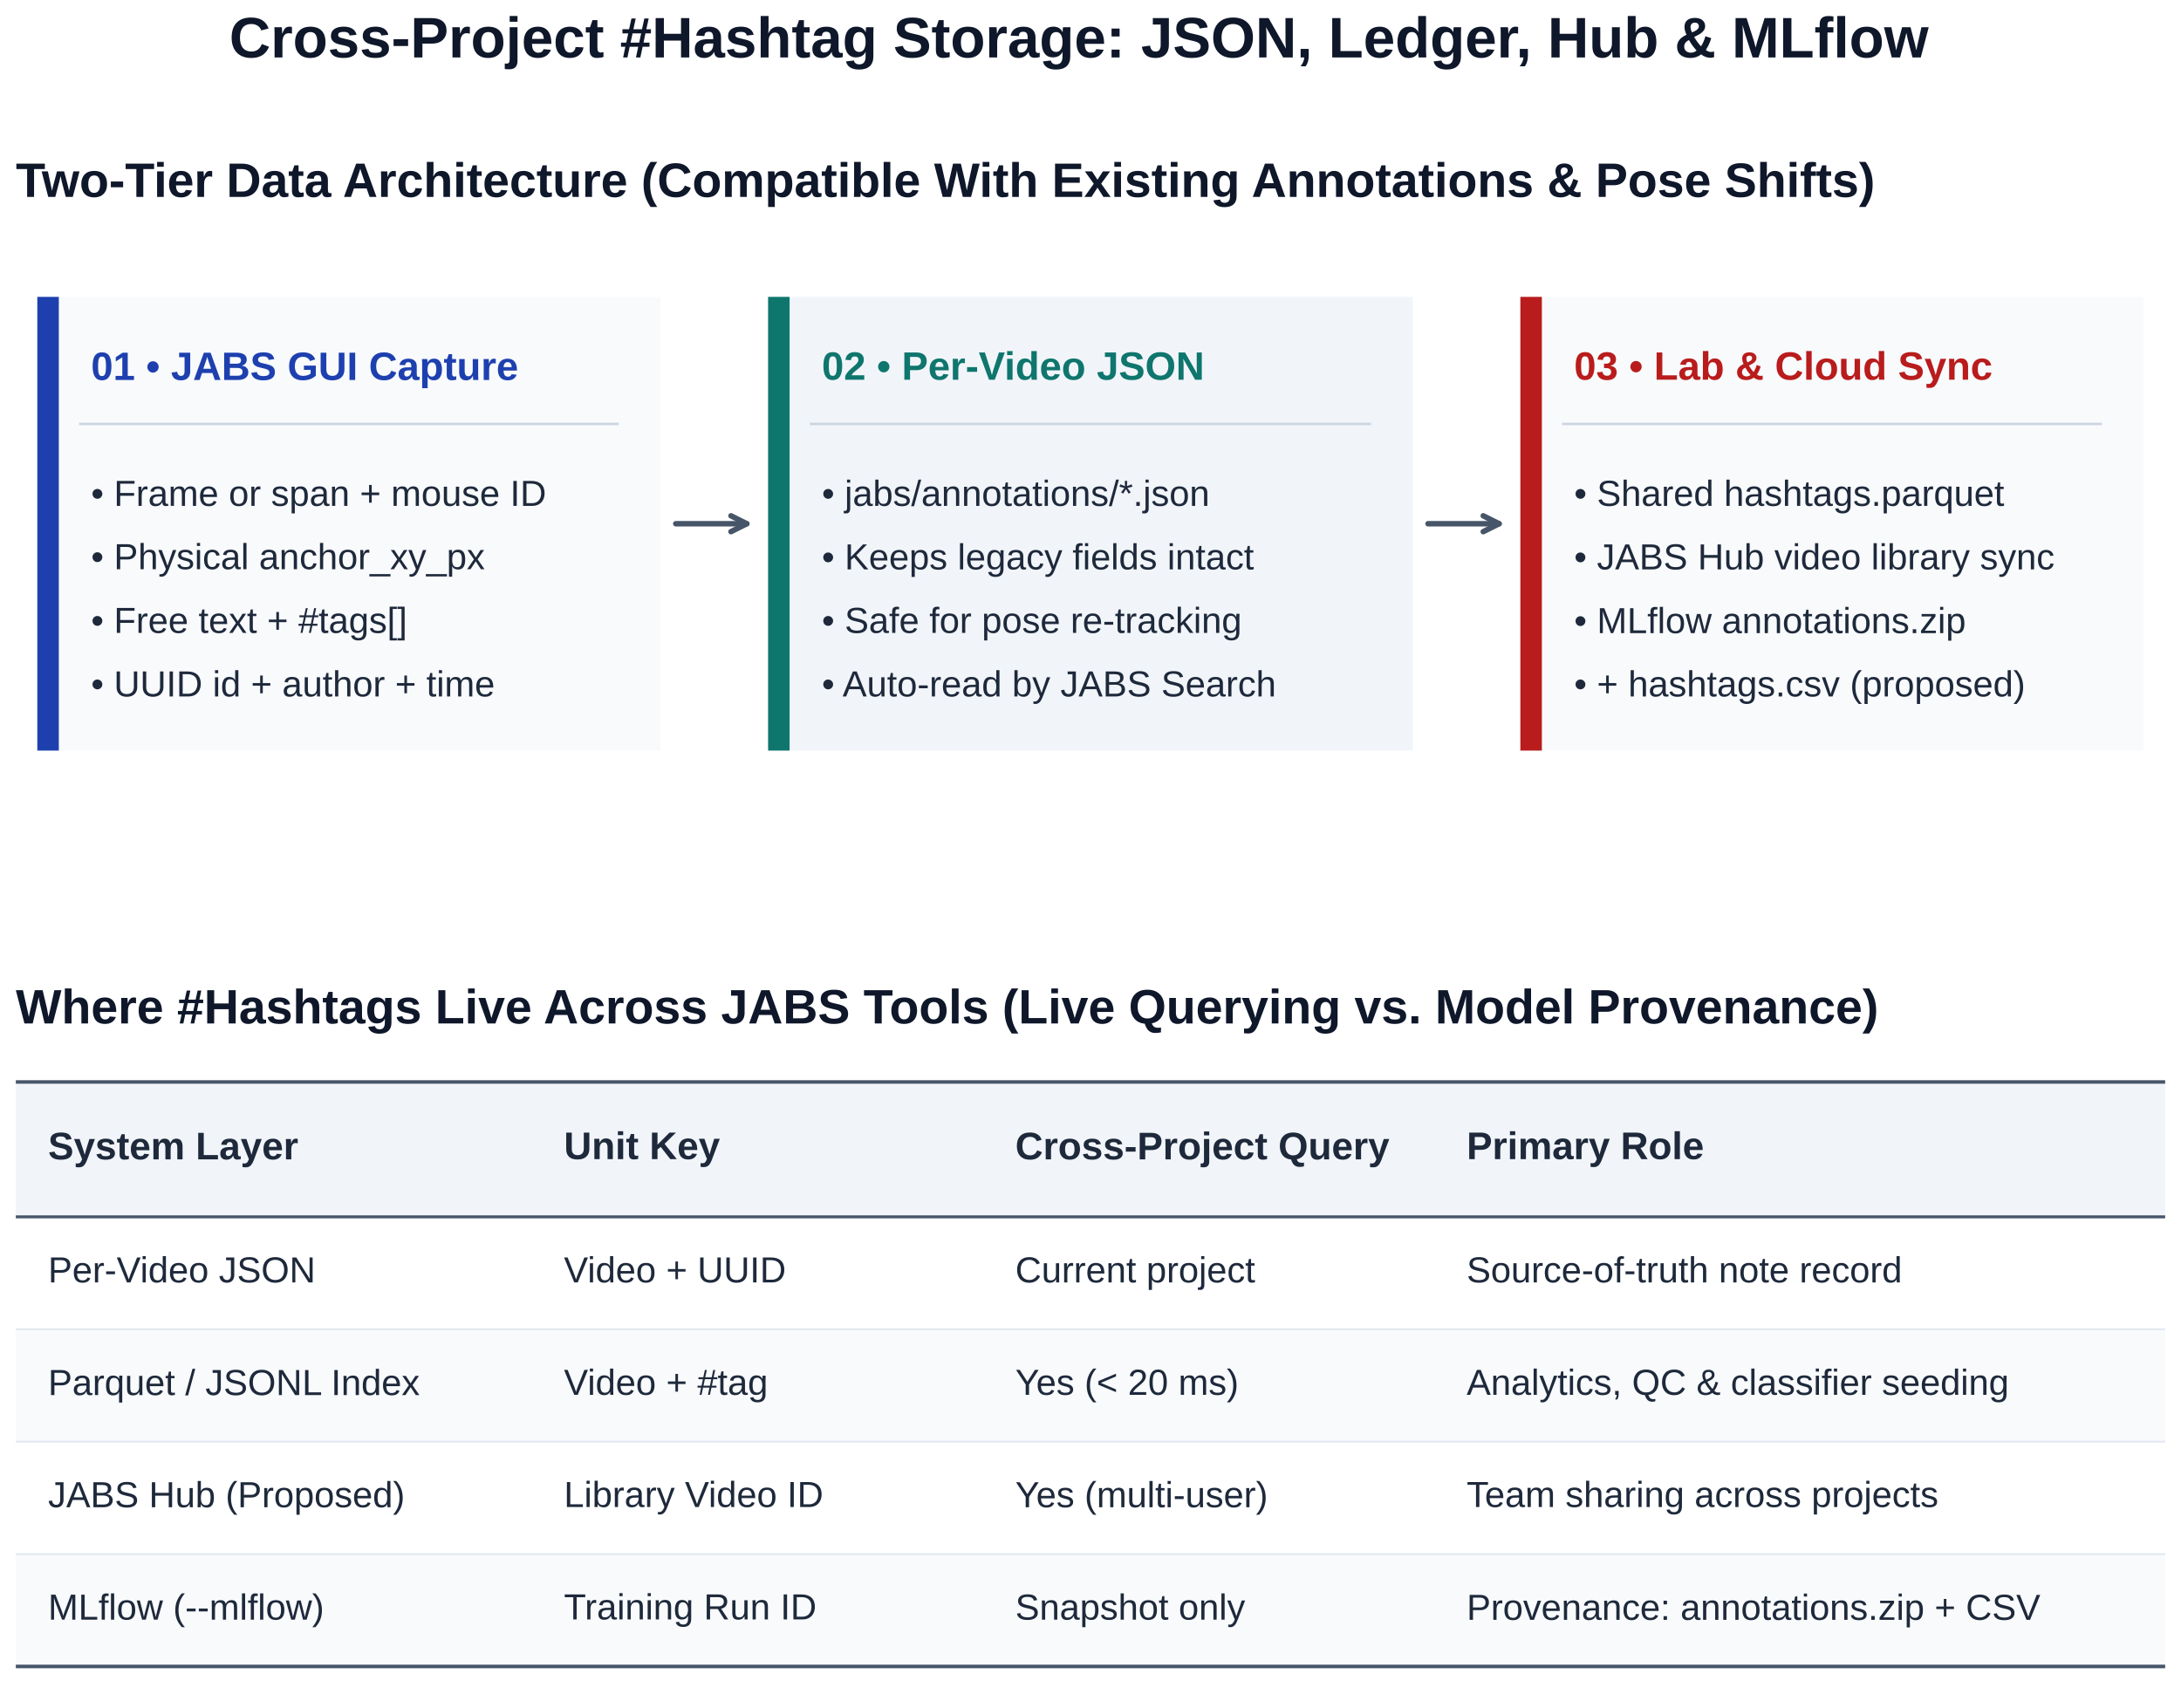
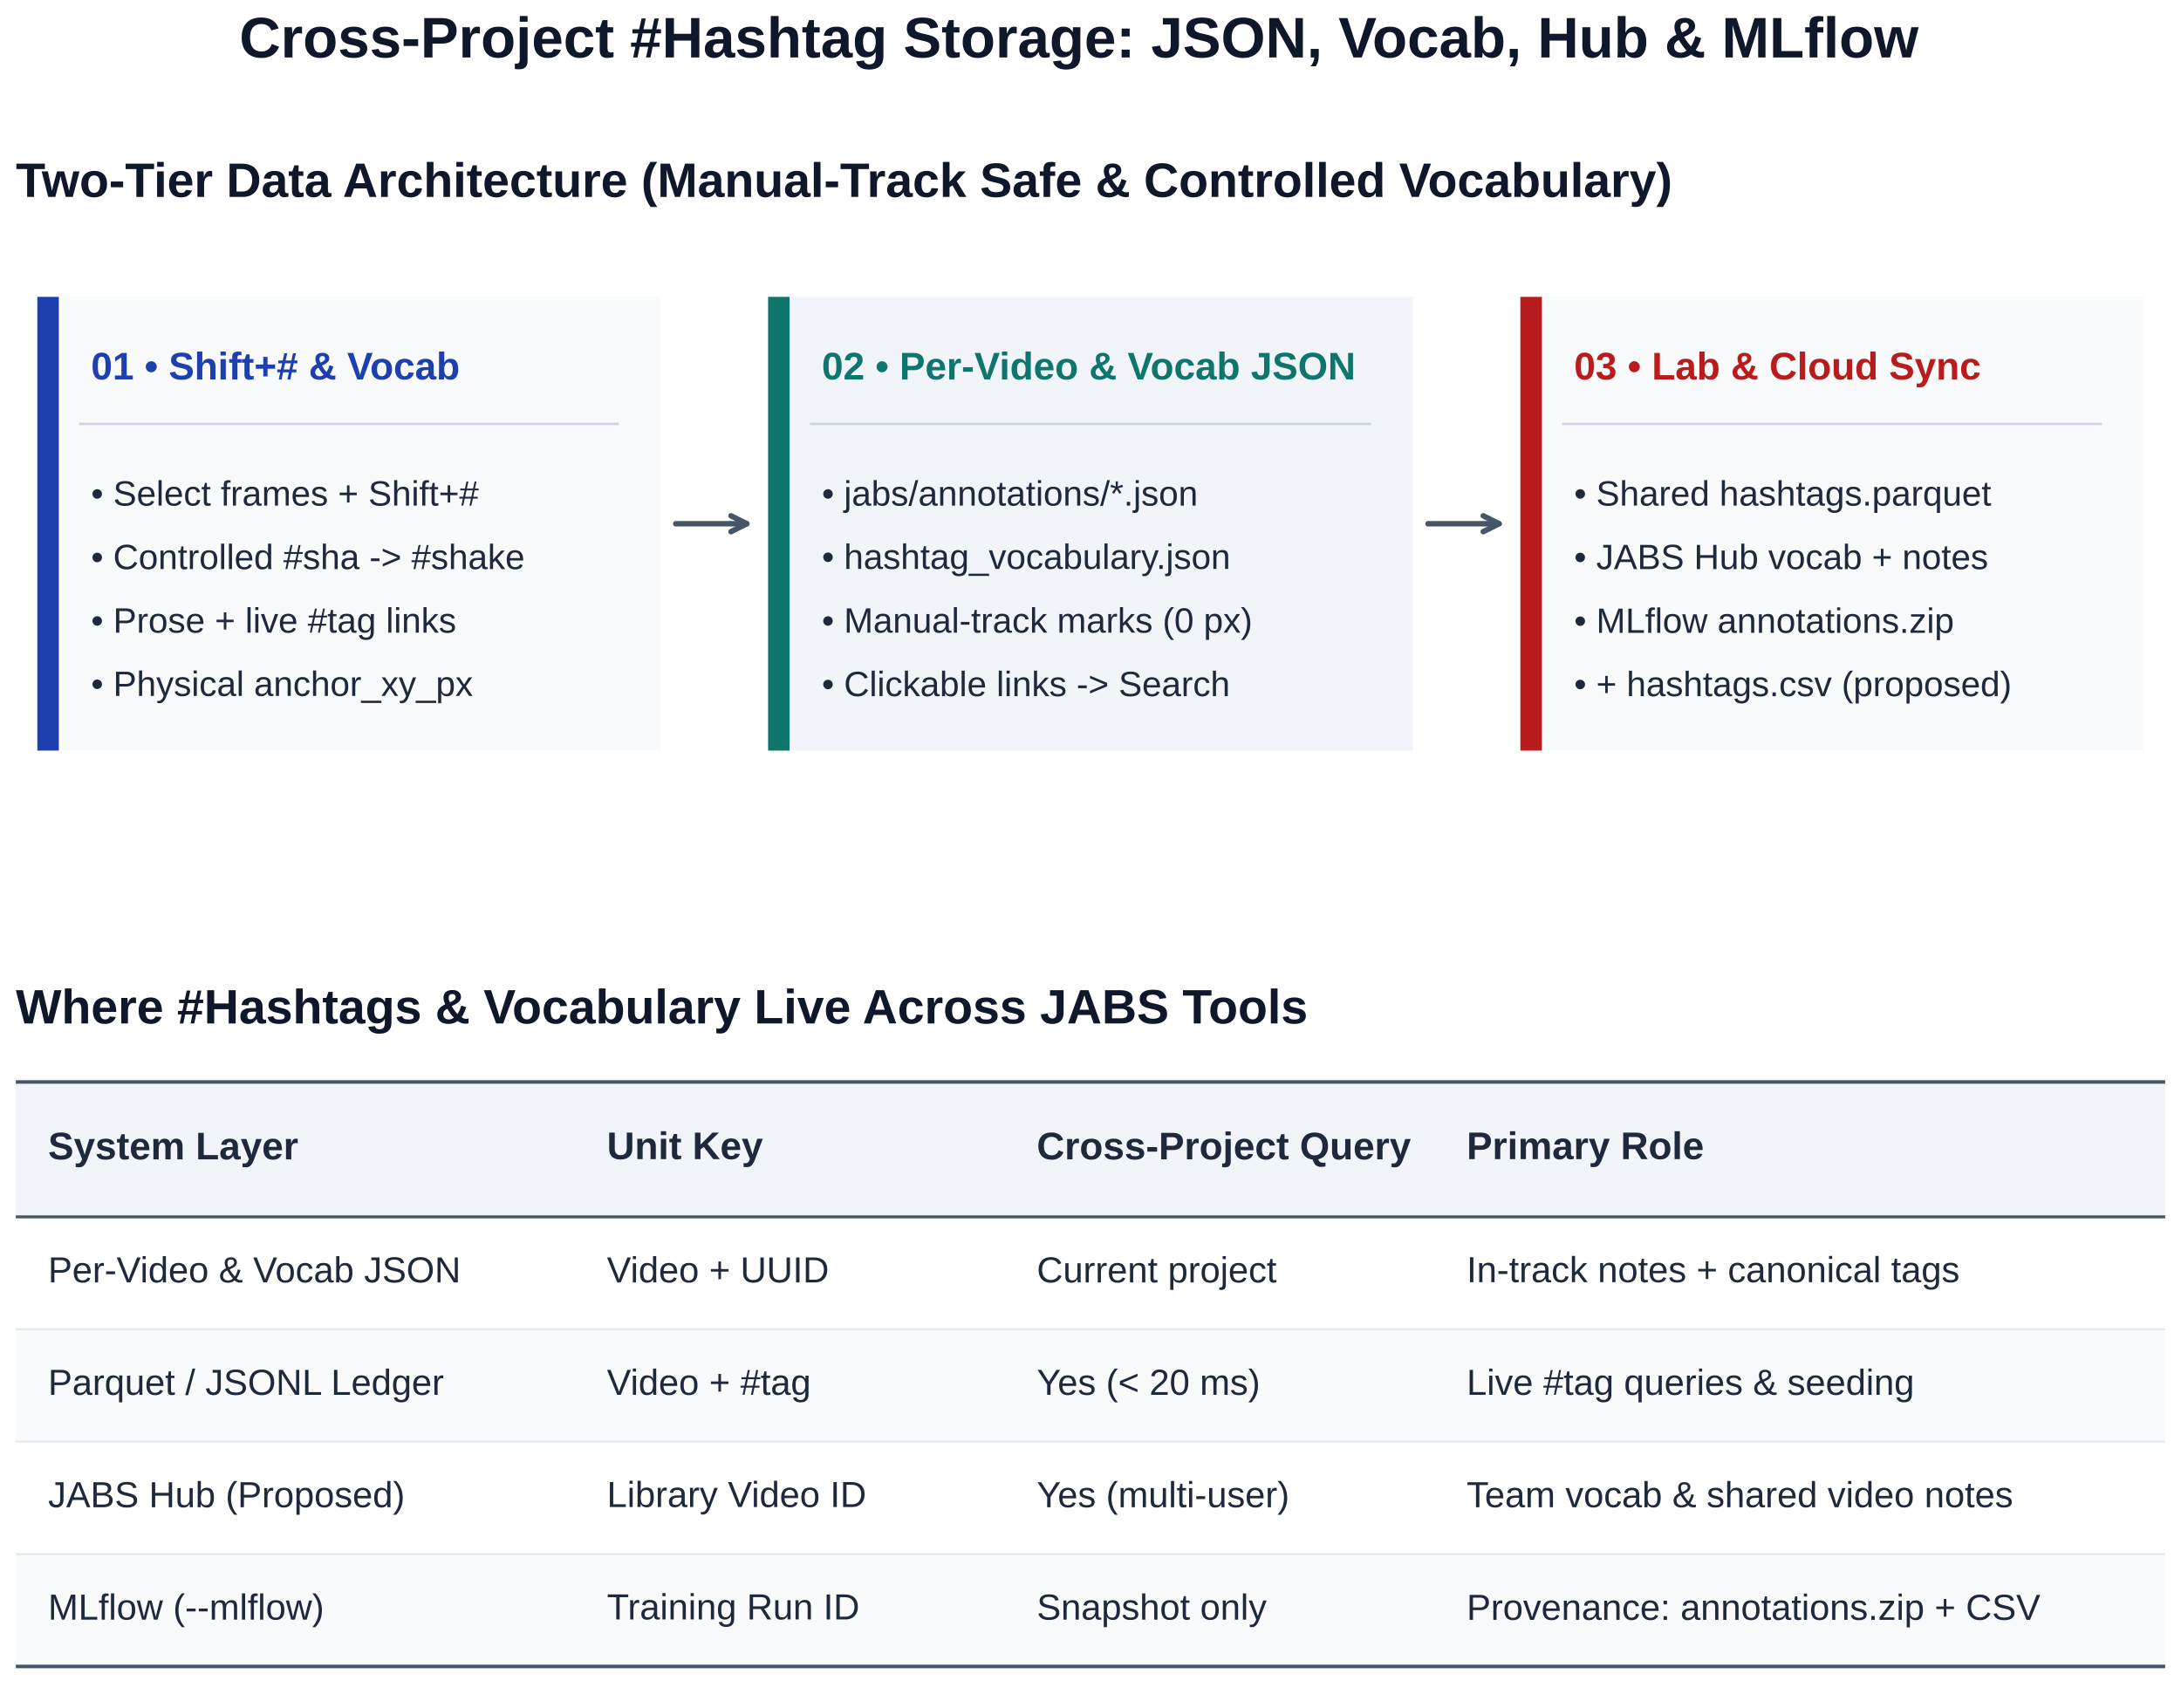
<svg xmlns="http://www.w3.org/2000/svg" width="992.016pt" height="776.938pt" viewBox="0 0 992.016 776.938" version="1.1">
  <defs>
    <style type="text/css">*{stroke-linejoin: round; stroke-linecap: butt}</style>
  </defs>
  <g id="figure_1">
    <g id="patch_1">
      <path d="M 0 776.938  L 992.016 776.938  L 992.016 0  L 0 0  z " style="fill: #ffffff" />
    </g>
    <g id="axes_1">
      <g id="patch_2">
-         <path d="M 16.976 341.43  L 300.485 341.43  L 300.485 135.045  L 16.976 135.045  z " clip-path="url(#peeea21829a)" style="fill: #f8fafc" />
+         <path d="M 16.976 341.43  L 300.485 341.43  L 300.485 135.045  L 16.976 135.045  z " clip-path="url(#p559ae803bb)" style="fill: #f8fafc" />
      </g>
      <g id="patch_3">
-         <path d="M 349.366 341.43  L 642.65 341.43  L 642.65 135.045  L 349.366 135.045  z " clip-path="url(#peeea21829a)" style="fill: #f1f5f9" />
+         <path d="M 349.366 341.43  L 642.65 341.43  L 642.65 135.045  L 349.366 135.045  z " clip-path="url(#p559ae803bb)" style="fill: #f1f5f9" />
      </g>
      <g id="patch_4">
-         <path d="M 691.531 341.43  L 975.04 341.43  L 975.04 135.045  L 691.531 135.045  z " clip-path="url(#peeea21829a)" style="fill: #f8fafc" />
+         <path d="M 691.531 341.43  L 975.04 341.43  L 975.04 135.045  L 691.531 135.045  z " clip-path="url(#p559ae803bb)" style="fill: #f8fafc" />
      </g>
      <g id="patch_5">
-         <path d="M 16.976 341.43  L 26.752 341.43  L 26.752 135.045  L 16.976 135.045  z " clip-path="url(#peeea21829a)" style="fill: #1e40af" />
+         <path d="M 16.976 341.43  L 26.752 341.43  L 26.752 135.045  L 16.976 135.045  z " clip-path="url(#p559ae803bb)" style="fill: #1e40af" />
      </g>
      <g id="line2d_1">
-         <path d="M 36.528 192.833  L 280.932 192.833  " clip-path="url(#peeea21829a)" style="fill: none; stroke: #cbd5e1; stroke-width: 1.1; stroke-linecap: square" />
+         <path d="M 36.528 192.833  L 280.932 192.833  " clip-path="url(#p559ae803bb)" style="fill: none; stroke: #cbd5e1; stroke-width: 1.1; stroke-linecap: square" />
      </g>
      <g id="patch_6">
-         <path d="M 349.366 341.43  L 359.142 341.43  L 359.142 135.045  L 349.366 135.045  z " clip-path="url(#peeea21829a)" style="fill: #0f766e" />
+         <path d="M 349.366 341.43  L 359.142 341.43  L 359.142 135.045  L 349.366 135.045  z " clip-path="url(#p559ae803bb)" style="fill: #0f766e" />
      </g>
      <g id="line2d_2">
-         <path d="M 368.918 192.833  L 623.098 192.833  " clip-path="url(#peeea21829a)" style="fill: none; stroke: #cbd5e1; stroke-width: 1.1; stroke-linecap: square" />
+         <path d="M 368.918 192.833  L 623.098 192.833  " clip-path="url(#p559ae803bb)" style="fill: none; stroke: #cbd5e1; stroke-width: 1.1; stroke-linecap: square" />
      </g>
      <g id="patch_7">
-         <path d="M 691.531 341.43  L 701.307 341.43  L 701.307 135.045  L 691.531 135.045  z " clip-path="url(#peeea21829a)" style="fill: #b91c1c" />
+         <path d="M 691.531 341.43  L 701.307 341.43  L 701.307 135.045  L 691.531 135.045  z " clip-path="url(#p559ae803bb)" style="fill: #b91c1c" />
      </g>
      <g id="line2d_3">
-         <path d="M 711.084 192.833  L 955.488 192.833  " clip-path="url(#peeea21829a)" style="fill: none; stroke: #cbd5e1; stroke-width: 1.1; stroke-linecap: square" />
+         <path d="M 711.084 192.833  L 955.488 192.833  " clip-path="url(#p559ae803bb)" style="fill: none; stroke: #cbd5e1; stroke-width: 1.1; stroke-linecap: square" />
      </g>
      <g id="text_1">
-         <text style="font-weight: 700; font-size: 18px; font-family: 'Arial', 'Helvetica', 'DejaVu Sans', sans-serif; text-anchor: start; fill: #1e40af" x="41.417" y="172.843" transform="rotate(-0 41.41656 172.8425)">01 • JABS GUI Capture</text>
+         <text style="font-weight: 700; font-size: 17.5px; font-family: 'Arial', 'Helvetica', 'DejaVu Sans', sans-serif; text-anchor: start; fill: #1e40af" x="41.417" y="172.603" transform="rotate(-0 41.41656 172.6032)">01 • Shift+# &amp; Vocab</text>
      </g>
      <g id="text_2">
-         <text style="font-size: 16.5px; font-family: 'Arial', 'Helvetica', 'DejaVu Sans', sans-serif; text-anchor: start; fill: #1e293b" x="41.417" y="230.12" transform="rotate(-0 41.41656 230.1201)">• Frame or span + mouse ID</text>
+         <text style="font-size: 16px; font-family: 'Arial', 'Helvetica', 'DejaVu Sans', sans-serif; text-anchor: start; fill: #1e293b" x="41.417" y="229.991" transform="rotate(-0 41.41656 229.9908)">• Select frames + Shift+#</text>
      </g>
      <g id="text_3">
-         <text style="font-size: 16.5px; font-family: 'Arial', 'Helvetica', 'DejaVu Sans', sans-serif; text-anchor: start; fill: #1e293b" x="41.417" y="258.917" transform="rotate(-0 41.41656 258.9172)">• Physical anchor_xy_px</text>
+         <text style="font-size: 16px; font-family: 'Arial', 'Helvetica', 'DejaVu Sans', sans-serif; text-anchor: start; fill: #1e293b" x="41.417" y="258.885" transform="rotate(-0 41.41656 258.8846)">• Controlled #sha -&gt; #shake</text>
      </g>
      <g id="text_4">
-         <text style="font-size: 16.5px; font-family: 'Arial', 'Helvetica', 'DejaVu Sans', sans-serif; text-anchor: start; fill: #1e293b" x="41.417" y="287.912" transform="rotate(-0 41.41656 287.9116)">• Free text + #tags[]</text>
+         <text style="font-size: 16px; font-family: 'Arial', 'Helvetica', 'DejaVu Sans', sans-serif; text-anchor: start; fill: #1e293b" x="41.417" y="287.782" transform="rotate(-0 41.41656 287.7822)">• Prose + live #tag links</text>
      </g>
      <g id="text_5">
-         <text style="font-size: 16.5px; font-family: 'Arial', 'Helvetica', 'DejaVu Sans', sans-serif; text-anchor: start; fill: #1e293b" x="41.417" y="316.802" transform="rotate(-0 41.41656 316.8016)">• UUID id + author + time</text>
+         <text style="font-size: 16px; font-family: 'Arial', 'Helvetica', 'DejaVu Sans', sans-serif; text-anchor: start; fill: #1e293b" x="41.417" y="316.579" transform="rotate(-0 41.41656 316.5786)">• Physical anchor_xy_px</text>
      </g>
      <g id="text_6">
-         <text style="font-weight: 700; font-size: 18px; font-family: 'Arial', 'Helvetica', 'DejaVu Sans', sans-serif; text-anchor: start; fill: #0f766e" x="373.806" y="172.733" transform="rotate(-0 373.806 172.7328)">02 • Per-Video JSON</text>
+         <text style="font-weight: 700; font-size: 17.5px; font-family: 'Arial', 'Helvetica', 'DejaVu Sans', sans-serif; text-anchor: start; fill: #0f766e" x="373.806" y="172.603" transform="rotate(-0 373.806 172.6032)">02 • Per-Video &amp; Vocab JSON</text>
      </g>
      <g id="text_7">
-         <text style="font-size: 16.5px; font-family: 'Arial', 'Helvetica', 'DejaVu Sans', sans-serif; text-anchor: start; fill: #1e293b" x="373.806" y="230.124" transform="rotate(-0 373.806 230.1239)">• jabs/annotations/*.json</text>
+         <text style="font-size: 16px; font-family: 'Arial', 'Helvetica', 'DejaVu Sans', sans-serif; text-anchor: start; fill: #1e293b" x="373.806" y="229.995" transform="rotate(-0 373.806 229.9946)">• jabs/annotations/*.json</text>
      </g>
      <g id="text_8">
-         <text style="font-size: 16.5px; font-family: 'Arial', 'Helvetica', 'DejaVu Sans', sans-serif; text-anchor: start; fill: #1e293b" x="373.806" y="259.018" transform="rotate(-0 373.806 259.0178)">• Keeps legacy fields intact</text>
+         <text style="font-size: 16px; font-family: 'Arial', 'Helvetica', 'DejaVu Sans', sans-serif; text-anchor: start; fill: #1e293b" x="373.806" y="258.791" transform="rotate(-0 373.806 258.7909)">• hashtag_vocabulary.json</text>
      </g>
      <g id="text_9">
-         <text style="font-size: 16.5px; font-family: 'Arial', 'Helvetica', 'DejaVu Sans', sans-serif; text-anchor: start; fill: #1e293b" x="373.806" y="287.912" transform="rotate(-0 373.806 287.9116)">• Safe for pose re-tracking</text>
+         <text style="font-size: 16px; font-family: 'Arial', 'Helvetica', 'DejaVu Sans', sans-serif; text-anchor: start; fill: #1e293b" x="373.806" y="287.782" transform="rotate(-0 373.806 287.7822)">• Manual-track marks (0 px)</text>
      </g>
      <g id="text_10">
-         <text style="font-size: 16.5px; font-family: 'Arial', 'Helvetica', 'DejaVu Sans', sans-serif; text-anchor: start; fill: #1e293b" x="373.806" y="316.805" transform="rotate(-0 373.806 316.8054)">• Auto-read by JABS Search</text>
+         <text style="font-size: 16px; font-family: 'Arial', 'Helvetica', 'DejaVu Sans', sans-serif; text-anchor: start; fill: #1e293b" x="373.806" y="316.672" transform="rotate(-0 373.806 316.6723)">• Clickable links -&gt; Search</text>
      </g>
      <g id="text_11">
-         <text style="font-weight: 700; font-size: 18px; font-family: 'Arial', 'Helvetica', 'DejaVu Sans', sans-serif; text-anchor: start; fill: #b91c1c" x="715.972" y="172.724" transform="rotate(-0 715.9716 172.7244)">03 • Lab &amp; Cloud Sync</text>
+         <text style="font-weight: 700; font-size: 17.5px; font-family: 'Arial', 'Helvetica', 'DejaVu Sans', sans-serif; text-anchor: start; fill: #b91c1c" x="715.972" y="172.595" transform="rotate(-0 715.9716 172.595)">03 • Lab &amp; Cloud Sync</text>
      </g>
      <g id="text_12">
-         <text style="font-size: 16.5px; font-family: 'Arial', 'Helvetica', 'DejaVu Sans', sans-serif; text-anchor: start; fill: #1e293b" x="715.972" y="230.124" transform="rotate(-0 715.9716 230.1239)">• Shared hashtags.parquet</text>
+         <text style="font-size: 16px; font-family: 'Arial', 'Helvetica', 'DejaVu Sans', sans-serif; text-anchor: start; fill: #1e293b" x="715.972" y="229.995" transform="rotate(-0 715.9716 229.9946)">• Shared hashtags.parquet</text>
      </g>
      <g id="text_13">
-         <text style="font-size: 16.5px; font-family: 'Arial', 'Helvetica', 'DejaVu Sans', sans-serif; text-anchor: start; fill: #1e293b" x="715.972" y="259.018" transform="rotate(-0 715.9716 259.0178)">• JABS Hub video library sync</text>
+         <text style="font-size: 16px; font-family: 'Arial', 'Helvetica', 'DejaVu Sans', sans-serif; text-anchor: start; fill: #1e293b" x="715.972" y="258.885" transform="rotate(-0 715.9716 258.8846)">• JABS Hub vocab + notes</text>
      </g>
      <g id="text_14">
-         <text style="font-size: 16.5px; font-family: 'Arial', 'Helvetica', 'DejaVu Sans', sans-serif; text-anchor: start; fill: #1e293b" x="715.972" y="288.008" transform="rotate(-0 715.9716 288.0083)">• MLflow annotations.zip</text>
+         <text style="font-size: 16px; font-family: 'Arial', 'Helvetica', 'DejaVu Sans', sans-serif; text-anchor: start; fill: #1e293b" x="715.972" y="287.876" transform="rotate(-0 715.9716 287.876)">• MLflow annotations.zip</text>
      </g>
      <g id="text_15">
-         <text style="font-size: 16.5px; font-family: 'Arial', 'Helvetica', 'DejaVu Sans', sans-serif; text-anchor: start; fill: #1e293b" x="715.972" y="316.805" transform="rotate(-0 715.9716 316.8054)">• + hashtags.csv (proposed)</text>
+         <text style="font-size: 16px; font-family: 'Arial', 'Helvetica', 'DejaVu Sans', sans-serif; text-anchor: start; fill: #1e293b" x="715.972" y="316.676" transform="rotate(-0 715.9716 316.6761)">• + hashtags.csv (proposed)</text>
      </g>
      <g id="text_16">
-         <text style="font-weight: 700; font-size: 22px; font-family: 'Arial', 'Helvetica', 'DejaVu Sans', sans-serif; text-anchor: start; fill: #0f172a" x="7.2" y="89.578" transform="rotate(-0 7.2 89.5776)">Two-Tier Data Architecture (Compatible With Existing Annotations &amp; Pose Shifts)</text>
+         <text style="font-weight: 700; font-size: 22px; font-family: 'Arial', 'Helvetica', 'DejaVu Sans', sans-serif; text-anchor: start; fill: #0f172a" x="7.2" y="89.578" transform="rotate(-0 7.2 89.5776)">Two-Tier Data Architecture (Manual-Track Safe &amp; Controlled Vocabulary)</text>
      </g>
      <g id="patch_8">
        <path d="M 307.373 238.238  Q 324.927 238.238 339.685 238.238  " style="fill: none; stroke: #475569; stroke-width: 2.5; stroke-linecap: round" />
        <path d="M 332.485 234.638  L 339.685 238.238  L 332.485 241.838  " style="fill: none; stroke: #475569; stroke-width: 2.5; stroke-linecap: round" />
      </g>
      <g id="patch_9">
        <path d="M 649.539 238.238  Q 667.092 238.238 681.851 238.238  " style="fill: none; stroke: #475569; stroke-width: 2.5; stroke-linecap: round" />
        <path d="M 674.651 234.638  L 681.851 238.238  L 674.651 241.838  " style="fill: none; stroke: #475569; stroke-width: 2.5; stroke-linecap: round" />
      </g>
    </g>
    <g id="axes_2">
      <g id="patch_10">
-         <path d="M 7.2 553.525  L 984.816 553.525  L 984.816 492.168  L 7.2 492.168  z " clip-path="url(#p629537411a)" style="fill: #f1f5f9" />
+         <path d="M 7.2 553.525  L 984.816 553.525  L 984.816 492.168  L 7.2 492.168  z " clip-path="url(#p52e1167cd6)" style="fill: #f1f5f9" />
      </g>
      <g id="patch_11">
-         <path d="M 7.2 604.657  L 984.816 604.657  L 984.816 553.525  L 7.2 553.525  z " clip-path="url(#p629537411a)" style="fill: #ffffff" />
+         <path d="M 7.2 604.657  L 984.816 604.657  L 984.816 553.525  L 7.2 553.525  z " clip-path="url(#p52e1167cd6)" style="fill: #ffffff" />
      </g>
      <g id="patch_12">
-         <path d="M 7.2 655.788  L 984.816 655.788  L 984.816 604.657  L 7.2 604.657  z " clip-path="url(#p629537411a)" style="fill: #f8fafc" />
+         <path d="M 7.2 655.788  L 984.816 655.788  L 984.816 604.657  L 7.2 604.657  z " clip-path="url(#p52e1167cd6)" style="fill: #f8fafc" />
      </g>
      <g id="patch_13">
-         <path d="M 7.2 706.919  L 984.816 706.919  L 984.816 655.788  L 7.2 655.788  z " clip-path="url(#p629537411a)" style="fill: #ffffff" />
+         <path d="M 7.2 706.919  L 984.816 706.919  L 984.816 655.788  L 7.2 655.788  z " clip-path="url(#p52e1167cd6)" style="fill: #ffffff" />
      </g>
      <g id="patch_14">
-         <path d="M 7.2 758.05  L 984.816 758.05  L 984.816 706.919  L 7.2 706.919  z " clip-path="url(#p629537411a)" style="fill: #f8fafc" />
+         <path d="M 7.2 758.05  L 984.816 758.05  L 984.816 706.919  L 7.2 706.919  z " clip-path="url(#p52e1167cd6)" style="fill: #f8fafc" />
      </g>
      <g id="line2d_4">
-         <path d="M 7.2 604.657  L 984.816 604.657  " clip-path="url(#p629537411a)" style="fill: none; stroke: #e2e8f0; stroke-width: 0.85; stroke-linecap: square" />
+         <path d="M 7.2 604.657  L 984.816 604.657  " clip-path="url(#p52e1167cd6)" style="fill: none; stroke: #e2e8f0; stroke-width: 0.85; stroke-linecap: square" />
      </g>
      <g id="line2d_5">
-         <path d="M 7.2 655.788  L 984.816 655.788  " clip-path="url(#p629537411a)" style="fill: none; stroke: #e2e8f0; stroke-width: 0.85; stroke-linecap: square" />
+         <path d="M 7.2 655.788  L 984.816 655.788  " clip-path="url(#p52e1167cd6)" style="fill: none; stroke: #e2e8f0; stroke-width: 0.85; stroke-linecap: square" />
      </g>
      <g id="line2d_6">
-         <path d="M 7.2 706.919  L 984.816 706.919  " clip-path="url(#p629537411a)" style="fill: none; stroke: #e2e8f0; stroke-width: 0.85; stroke-linecap: square" />
+         <path d="M 7.2 706.919  L 984.816 706.919  " clip-path="url(#p52e1167cd6)" style="fill: none; stroke: #e2e8f0; stroke-width: 0.85; stroke-linecap: square" />
      </g>
      <g id="line2d_7">
-         <path d="M 7.2 758.05  L 984.816 758.05  " clip-path="url(#p629537411a)" style="fill: none; stroke: #e2e8f0; stroke-width: 0.85; stroke-linecap: square" />
+         <path d="M 7.2 758.05  L 984.816 758.05  " clip-path="url(#p52e1167cd6)" style="fill: none; stroke: #e2e8f0; stroke-width: 0.85; stroke-linecap: square" />
      </g>
      <g id="line2d_8">
-         <path d="M 7.2 492.168  L 984.816 492.168  " clip-path="url(#p629537411a)" style="fill: none; stroke: #475569; stroke-width: 1.6; stroke-linecap: square" />
+         <path d="M 7.2 492.168  L 984.816 492.168  " clip-path="url(#p52e1167cd6)" style="fill: none; stroke: #475569; stroke-width: 1.6; stroke-linecap: square" />
      </g>
      <g id="line2d_9">
-         <path d="M 7.2 553.525  L 984.816 553.525  " clip-path="url(#p629537411a)" style="fill: none; stroke: #475569; stroke-width: 1.35; stroke-linecap: square" />
+         <path d="M 7.2 553.525  L 984.816 553.525  " clip-path="url(#p52e1167cd6)" style="fill: none; stroke: #475569; stroke-width: 1.35; stroke-linecap: square" />
      </g>
      <g id="line2d_10">
-         <path d="M 7.2 758.05  L 984.816 758.05  " clip-path="url(#p629537411a)" style="fill: none; stroke: #475569; stroke-width: 1.6; stroke-linecap: square" />
+         <path d="M 7.2 758.05  L 984.816 758.05  " clip-path="url(#p52e1167cd6)" style="fill: none; stroke: #475569; stroke-width: 1.6; stroke-linecap: square" />
      </g>
      <g id="text_17">
-         <text style="font-weight: 700; font-size: 22px; font-family: 'Arial', 'Helvetica', 'DejaVu Sans', sans-serif; text-anchor: start; fill: #0f172a" x="7.2" y="465.559" transform="rotate(-0 7.2 465.5587)">Where #Hashtags Live Across JABS Tools (Live Querying vs. Model Provenance)</text>
+         <text style="font-weight: 700; font-size: 22px; font-family: 'Arial', 'Helvetica', 'DejaVu Sans', sans-serif; text-anchor: start; fill: #0f172a" x="7.2" y="465.559" transform="rotate(-0 7.2 465.5587)">Where #Hashtags &amp; Vocabulary Live Across JABS Tools</text>
      </g>
      <g id="text_18">
        <text style="font-weight: 700; font-size: 17.5px; font-family: 'Arial', 'Helvetica', 'DejaVu Sans', sans-serif; text-anchor: start; fill: #1e293b" x="21.864" y="527.375" transform="rotate(-0 21.86424 527.3746)">System Layer</text>
      </g>
      <g id="text_19">
-         <text style="font-weight: 700; font-size: 17.5px; font-family: 'Arial', 'Helvetica', 'DejaVu Sans', sans-serif; text-anchor: start; fill: #1e293b" x="256.492" y="527.268" transform="rotate(-0 256.4921 527.2679)">Unit Key</text>
+         <text style="font-weight: 700; font-size: 17.5px; font-family: 'Arial', 'Helvetica', 'DejaVu Sans', sans-serif; text-anchor: start; fill: #1e293b" x="276.044" y="527.268" transform="rotate(-0 276.0444 527.2679)">Unit Key</text>
      </g>
      <g id="text_20">
-         <text style="font-weight: 700; font-size: 17.5px; font-family: 'Arial', 'Helvetica', 'DejaVu Sans', sans-serif; text-anchor: start; fill: #1e293b" x="461.791" y="527.375" transform="rotate(-0 461.7914 527.3746)">Cross-Project Query</text>
+         <text style="font-weight: 700; font-size: 17.5px; font-family: 'Arial', 'Helvetica', 'DejaVu Sans', sans-serif; text-anchor: start; fill: #1e293b" x="471.568" y="527.375" transform="rotate(-0 471.5676 527.3746)">Cross-Project Query</text>
      </g>
      <g id="text_21">
        <text style="font-weight: 700; font-size: 17.5px; font-family: 'Arial', 'Helvetica', 'DejaVu Sans', sans-serif; text-anchor: start; fill: #1e293b" x="667.091" y="527.268" transform="rotate(-0 667.0908 527.2679)">Primary Role</text>
      </g>
      <g id="text_22">
-         <text style="font-size: 16.5px; font-family: 'Arial', 'Helvetica', 'DejaVu Sans', sans-serif; text-anchor: start; fill: #1e293b" x="21.864" y="583.356" transform="rotate(-0 21.86424 583.3564)">Per-Video JSON</text>
+         <text style="font-size: 16.5px; font-family: 'Arial', 'Helvetica', 'DejaVu Sans', sans-serif; text-anchor: start; fill: #1e293b" x="21.864" y="583.356" transform="rotate(-0 21.86424 583.3564)">Per-Video &amp; Vocab JSON</text>
      </g>
      <g id="text_23">
-         <text style="font-size: 16.5px; font-family: 'Arial', 'Helvetica', 'DejaVu Sans', sans-serif; text-anchor: start; fill: #1e293b" x="256.492" y="583.356" transform="rotate(-0 256.4921 583.3564)">Video + UUID</text>
+         <text style="font-size: 16.5px; font-family: 'Arial', 'Helvetica', 'DejaVu Sans', sans-serif; text-anchor: start; fill: #1e293b" x="276.044" y="583.356" transform="rotate(-0 276.0444 583.3564)">Video + UUID</text>
      </g>
      <g id="text_24">
-         <text style="font-size: 16.5px; font-family: 'Arial', 'Helvetica', 'DejaVu Sans', sans-serif; text-anchor: start; fill: #1e293b" x="461.791" y="583.36" transform="rotate(-0 461.7914 583.3602)">Current project</text>
+         <text style="font-size: 16.5px; font-family: 'Arial', 'Helvetica', 'DejaVu Sans', sans-serif; text-anchor: start; fill: #1e293b" x="471.568" y="583.36" transform="rotate(-0 471.5676 583.3602)">Current project</text>
      </g>
      <g id="text_25">
-         <text style="font-size: 16.5px; font-family: 'Arial', 'Helvetica', 'DejaVu Sans', sans-serif; text-anchor: start; fill: #1e293b" x="667.091" y="583.356" transform="rotate(-0 667.0908 583.3564)">Source-of-truth note record</text>
+         <text style="font-size: 16.5px; font-family: 'Arial', 'Helvetica', 'DejaVu Sans', sans-serif; text-anchor: start; fill: #1e293b" x="667.091" y="583.26" transform="rotate(-0 667.0908 583.2597)">In-track notes + canonical tags</text>
      </g>
      <g id="text_26">
-         <text style="font-size: 16.5px; font-family: 'Arial', 'Helvetica', 'DejaVu Sans', sans-serif; text-anchor: start; fill: #1e293b" x="21.864" y="634.593" transform="rotate(-0 21.86424 634.5934)">Parquet / JSONL Index</text>
+         <text style="font-size: 16.5px; font-family: 'Arial', 'Helvetica', 'DejaVu Sans', sans-serif; text-anchor: start; fill: #1e293b" x="21.864" y="634.497" transform="rotate(-0 21.86424 634.4967)">Parquet / JSONL Ledger</text>
      </g>
      <g id="text_27">
-         <text style="font-size: 16.5px; font-family: 'Arial', 'Helvetica', 'DejaVu Sans', sans-serif; text-anchor: start; fill: #1e293b" x="256.492" y="634.492" transform="rotate(-0 256.4921 634.4916)">Video + #tag</text>
+         <text style="font-size: 16.5px; font-family: 'Arial', 'Helvetica', 'DejaVu Sans', sans-serif; text-anchor: start; fill: #1e293b" x="276.044" y="634.492" transform="rotate(-0 276.0444 634.4916)">Video + #tag</text>
      </g>
      <g id="text_28">
-         <text style="font-size: 16.5px; font-family: 'Arial', 'Helvetica', 'DejaVu Sans', sans-serif; text-anchor: start; fill: #1e293b" x="461.791" y="634.492" transform="rotate(-0 461.7914 634.4916)">Yes (&lt; 20 ms)</text>
+         <text style="font-size: 16.5px; font-family: 'Arial', 'Helvetica', 'DejaVu Sans', sans-serif; text-anchor: start; fill: #1e293b" x="471.568" y="634.492" transform="rotate(-0 471.5676 634.4916)">Yes (&lt; 20 ms)</text>
      </g>
      <g id="text_29">
-         <text style="font-size: 16.5px; font-family: 'Arial', 'Helvetica', 'DejaVu Sans', sans-serif; text-anchor: start; fill: #1e293b" x="667.091" y="634.497" transform="rotate(-0 667.0908 634.4967)">Analytics, QC &amp; classifier seeding</text>
+         <text style="font-size: 16.5px; font-family: 'Arial', 'Helvetica', 'DejaVu Sans', sans-serif; text-anchor: start; fill: #1e293b" x="667.091" y="634.492" transform="rotate(-0 667.0908 634.4916)">Live #tag queries &amp; seeding</text>
      </g>
      <g id="text_30">
        <text style="font-size: 16.5px; font-family: 'Arial', 'Helvetica', 'DejaVu Sans', sans-serif; text-anchor: start; fill: #1e293b" x="21.864" y="685.623" transform="rotate(-0 21.86424 685.6229)">JABS Hub (Proposed)</text>
      </g>
      <g id="text_31">
-         <text style="font-size: 16.5px; font-family: 'Arial', 'Helvetica', 'DejaVu Sans', sans-serif; text-anchor: start; fill: #1e293b" x="256.492" y="685.522" transform="rotate(-0 256.4921 685.5223)">Library Video ID</text>
+         <text style="font-size: 16.5px; font-family: 'Arial', 'Helvetica', 'DejaVu Sans', sans-serif; text-anchor: start; fill: #1e293b" x="276.044" y="685.522" transform="rotate(-0 276.0444 685.5223)">Library Video ID</text>
      </g>
      <g id="text_32">
-         <text style="font-size: 16.5px; font-family: 'Arial', 'Helvetica', 'DejaVu Sans', sans-serif; text-anchor: start; fill: #1e293b" x="461.791" y="685.623" transform="rotate(-0 461.7914 685.6229)">Yes (multi-user)</text>
+         <text style="font-size: 16.5px; font-family: 'Arial', 'Helvetica', 'DejaVu Sans', sans-serif; text-anchor: start; fill: #1e293b" x="471.568" y="685.623" transform="rotate(-0 471.5676 685.6229)">Yes (multi-user)</text>
      </g>
      <g id="text_33">
-         <text style="font-size: 16.5px; font-family: 'Arial', 'Helvetica', 'DejaVu Sans', sans-serif; text-anchor: start; fill: #1e293b" x="667.091" y="685.522" transform="rotate(-0 667.0908 685.5223)">Team sharing across projects</text>
+         <text style="font-size: 16.5px; font-family: 'Arial', 'Helvetica', 'DejaVu Sans', sans-serif; text-anchor: start; fill: #1e293b" x="667.091" y="685.619" transform="rotate(-0 667.0908 685.619)">Team vocab &amp; shared video notes</text>
      </g>
      <g id="text_34">
        <text style="font-size: 16.5px; font-family: 'Arial', 'Helvetica', 'DejaVu Sans', sans-serif; text-anchor: start; fill: #1e293b" x="21.864" y="736.754" transform="rotate(-0 21.86424 736.7542)">MLflow (--mlflow)</text>
      </g>
      <g id="text_35">
-         <text style="font-size: 16.5px; font-family: 'Arial', 'Helvetica', 'DejaVu Sans', sans-serif; text-anchor: start; fill: #1e293b" x="256.492" y="736.654" transform="rotate(-0 256.4921 736.6536)">Training Run ID</text>
+         <text style="font-size: 16.5px; font-family: 'Arial', 'Helvetica', 'DejaVu Sans', sans-serif; text-anchor: start; fill: #1e293b" x="276.044" y="736.654" transform="rotate(-0 276.0444 736.6536)">Training Run ID</text>
      </g>
      <g id="text_36">
-         <text style="font-size: 16.5px; font-family: 'Arial', 'Helvetica', 'DejaVu Sans', sans-serif; text-anchor: start; fill: #1e293b" x="461.791" y="736.754" transform="rotate(-0 461.7914 736.7542)">Snapshot only</text>
+         <text style="font-size: 16.5px; font-family: 'Arial', 'Helvetica', 'DejaVu Sans', sans-serif; text-anchor: start; fill: #1e293b" x="471.568" y="736.754" transform="rotate(-0 471.5676 736.7542)">Snapshot only</text>
      </g>
      <g id="text_37">
        <text style="font-size: 16.5px; font-family: 'Arial', 'Helvetica', 'DejaVu Sans', sans-serif; text-anchor: start; fill: #1e293b" x="667.091" y="736.851" transform="rotate(-0 667.0908 736.8508)">Provenance: annotations.zip + CSV</text>
      </g>
    </g>
    <g id="text_38">
-       <text style="font-weight: 700; font-size: 26px; font-family: 'Arial', 'Helvetica', 'DejaVu Sans', sans-serif; text-anchor: middle; fill: #0f172a" x="490.752" y="26.127" transform="rotate(-0 490.752 26.12719)">Cross-Project #Hashtag Storage: JSON, Ledger, Hub &amp; MLflow</text>
+       <text style="font-weight: 700; font-size: 26px; font-family: 'Arial', 'Helvetica', 'DejaVu Sans', sans-serif; text-anchor: middle; fill: #0f172a" x="490.752" y="26.127" transform="rotate(-0 490.752 26.12719)">Cross-Project #Hashtag Storage: JSON, Vocab, Hub &amp; MLflow</text>
    </g>
  </g>
  <defs>
-     <clipPath id="peeea21829a">
+     <clipPath id="p559ae803bb">
      <rect x="7.2" y="101.578" width="977.616" height="278.898" />
    </clipPath>
-     <clipPath id="p629537411a">
+     <clipPath id="p52e1167cd6">
      <rect x="7.2" y="477.559" width="977.616" height="292.179" />
    </clipPath>
  </defs>
</svg>
